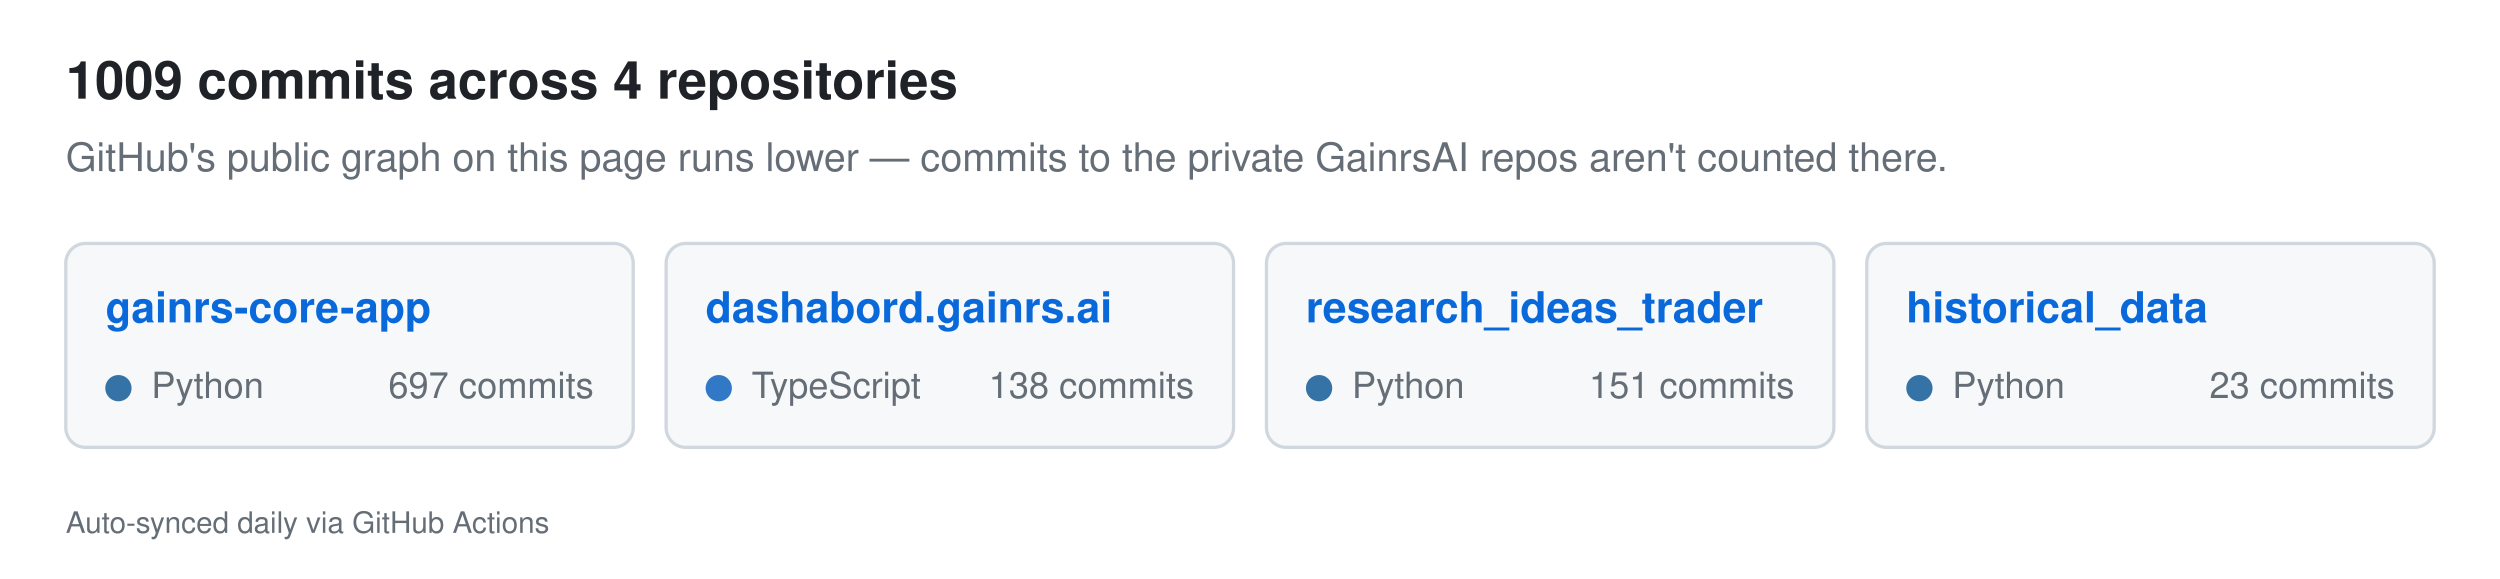
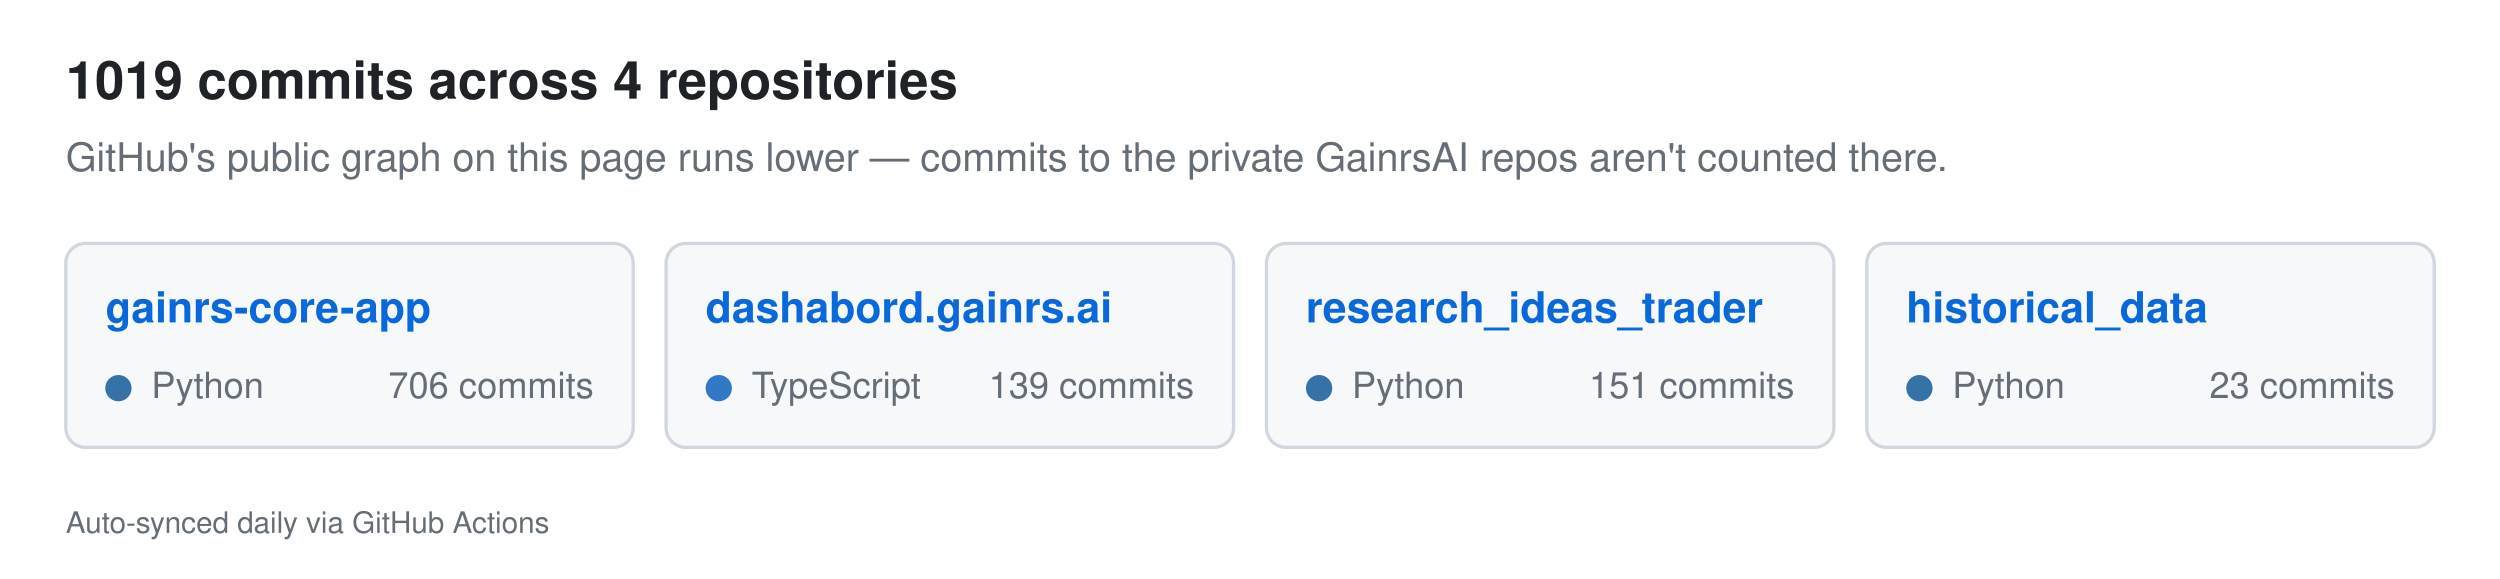
- <svg xmlns="http://www.w3.org/2000/svg" width="760" height="176" viewBox="0 0 760 176" font-family="-apple-system, BlinkMacSystemFont, 'Segoe UI', Helvetica, Arial, sans-serif" role="img" aria-label="1009 commits across 4 repositories">
+ <svg xmlns="http://www.w3.org/2000/svg" width="760" height="176" viewBox="0 0 760 176" font-family="-apple-system, BlinkMacSystemFont, 'Segoe UI', Helvetica, Arial, sans-serif" role="img" aria-label="1019 commits across 4 repositories">
  <rect width="760" height="176" fill="#ffffff" />
-   <text x="20" y="30" font-size="16" font-weight="600" fill="#1f2328">1009 commits across 4 repositories</text>
+   <text x="20" y="30" font-size="16" font-weight="600" fill="#1f2328">1019 commits across 4 repositories</text>
  <text x="20" y="52" font-size="12" fill="#656d76">GitHub's public graph on this page runs lower — commits to the private GainrsAI repos aren't counted there.</text>
  <rect x="20.0" y="74" width="172.5" height="62" rx="6" fill="#f6f8fa" stroke="#d0d7de" />
  <text x="32.0" y="98" font-size="13" font-weight="600" fill="#0969da">gainrs-core-app</text>
  <circle cx="36.0" cy="118" r="4" fill="#3572A5" />
  <text x="46.0" y="121" font-size="11" fill="#656d76">Python</text>
-   <text x="180.5" y="121" font-size="11" fill="#656d76" text-anchor="end">697 commits</text>
+   <text x="180.5" y="121" font-size="11" fill="#656d76" text-anchor="end">706 commits</text>
  <rect x="202.5" y="74" width="172.5" height="62" rx="6" fill="#f6f8fa" stroke="#d0d7de" />
  <text x="214.5" y="98" font-size="13" font-weight="600" fill="#0969da">dashabord.gainrs.ai</text>
  <circle cx="218.5" cy="118" r="4" fill="#3178c6" />
  <text x="228.5" y="121" font-size="11" fill="#656d76">TypeScript</text>
-   <text x="363.0" y="121" font-size="11" fill="#656d76" text-anchor="end">138 commits</text>
+   <text x="363.0" y="121" font-size="11" fill="#656d76" text-anchor="end">139 commits</text>
  <rect x="385.0" y="74" width="172.5" height="62" rx="6" fill="#f6f8fa" stroke="#d0d7de" />
  <text x="397.0" y="98" font-size="13" font-weight="600" fill="#0969da">research_ideas_trader</text>
  <circle cx="401.0" cy="118" r="4" fill="#3572A5" />
  <text x="411.0" y="121" font-size="11" fill="#656d76">Python</text>
  <text x="545.5" y="121" font-size="11" fill="#656d76" text-anchor="end">151 commits</text>
  <rect x="567.5" y="74" width="172.5" height="62" rx="6" fill="#f6f8fa" stroke="#d0d7de" />
  <text x="579.5" y="98" font-size="13" font-weight="600" fill="#0969da">historical_data</text>
  <circle cx="583.5" cy="118" r="4" fill="#3572A5" />
  <text x="593.5" y="121" font-size="11" fill="#656d76">Python</text>
  <text x="728.0" y="121" font-size="11" fill="#656d76" text-anchor="end">23 commits</text>
  <text x="20" y="162" font-size="9" fill="#656d76">Auto-synced daily via GitHub Actions</text>
</svg>
